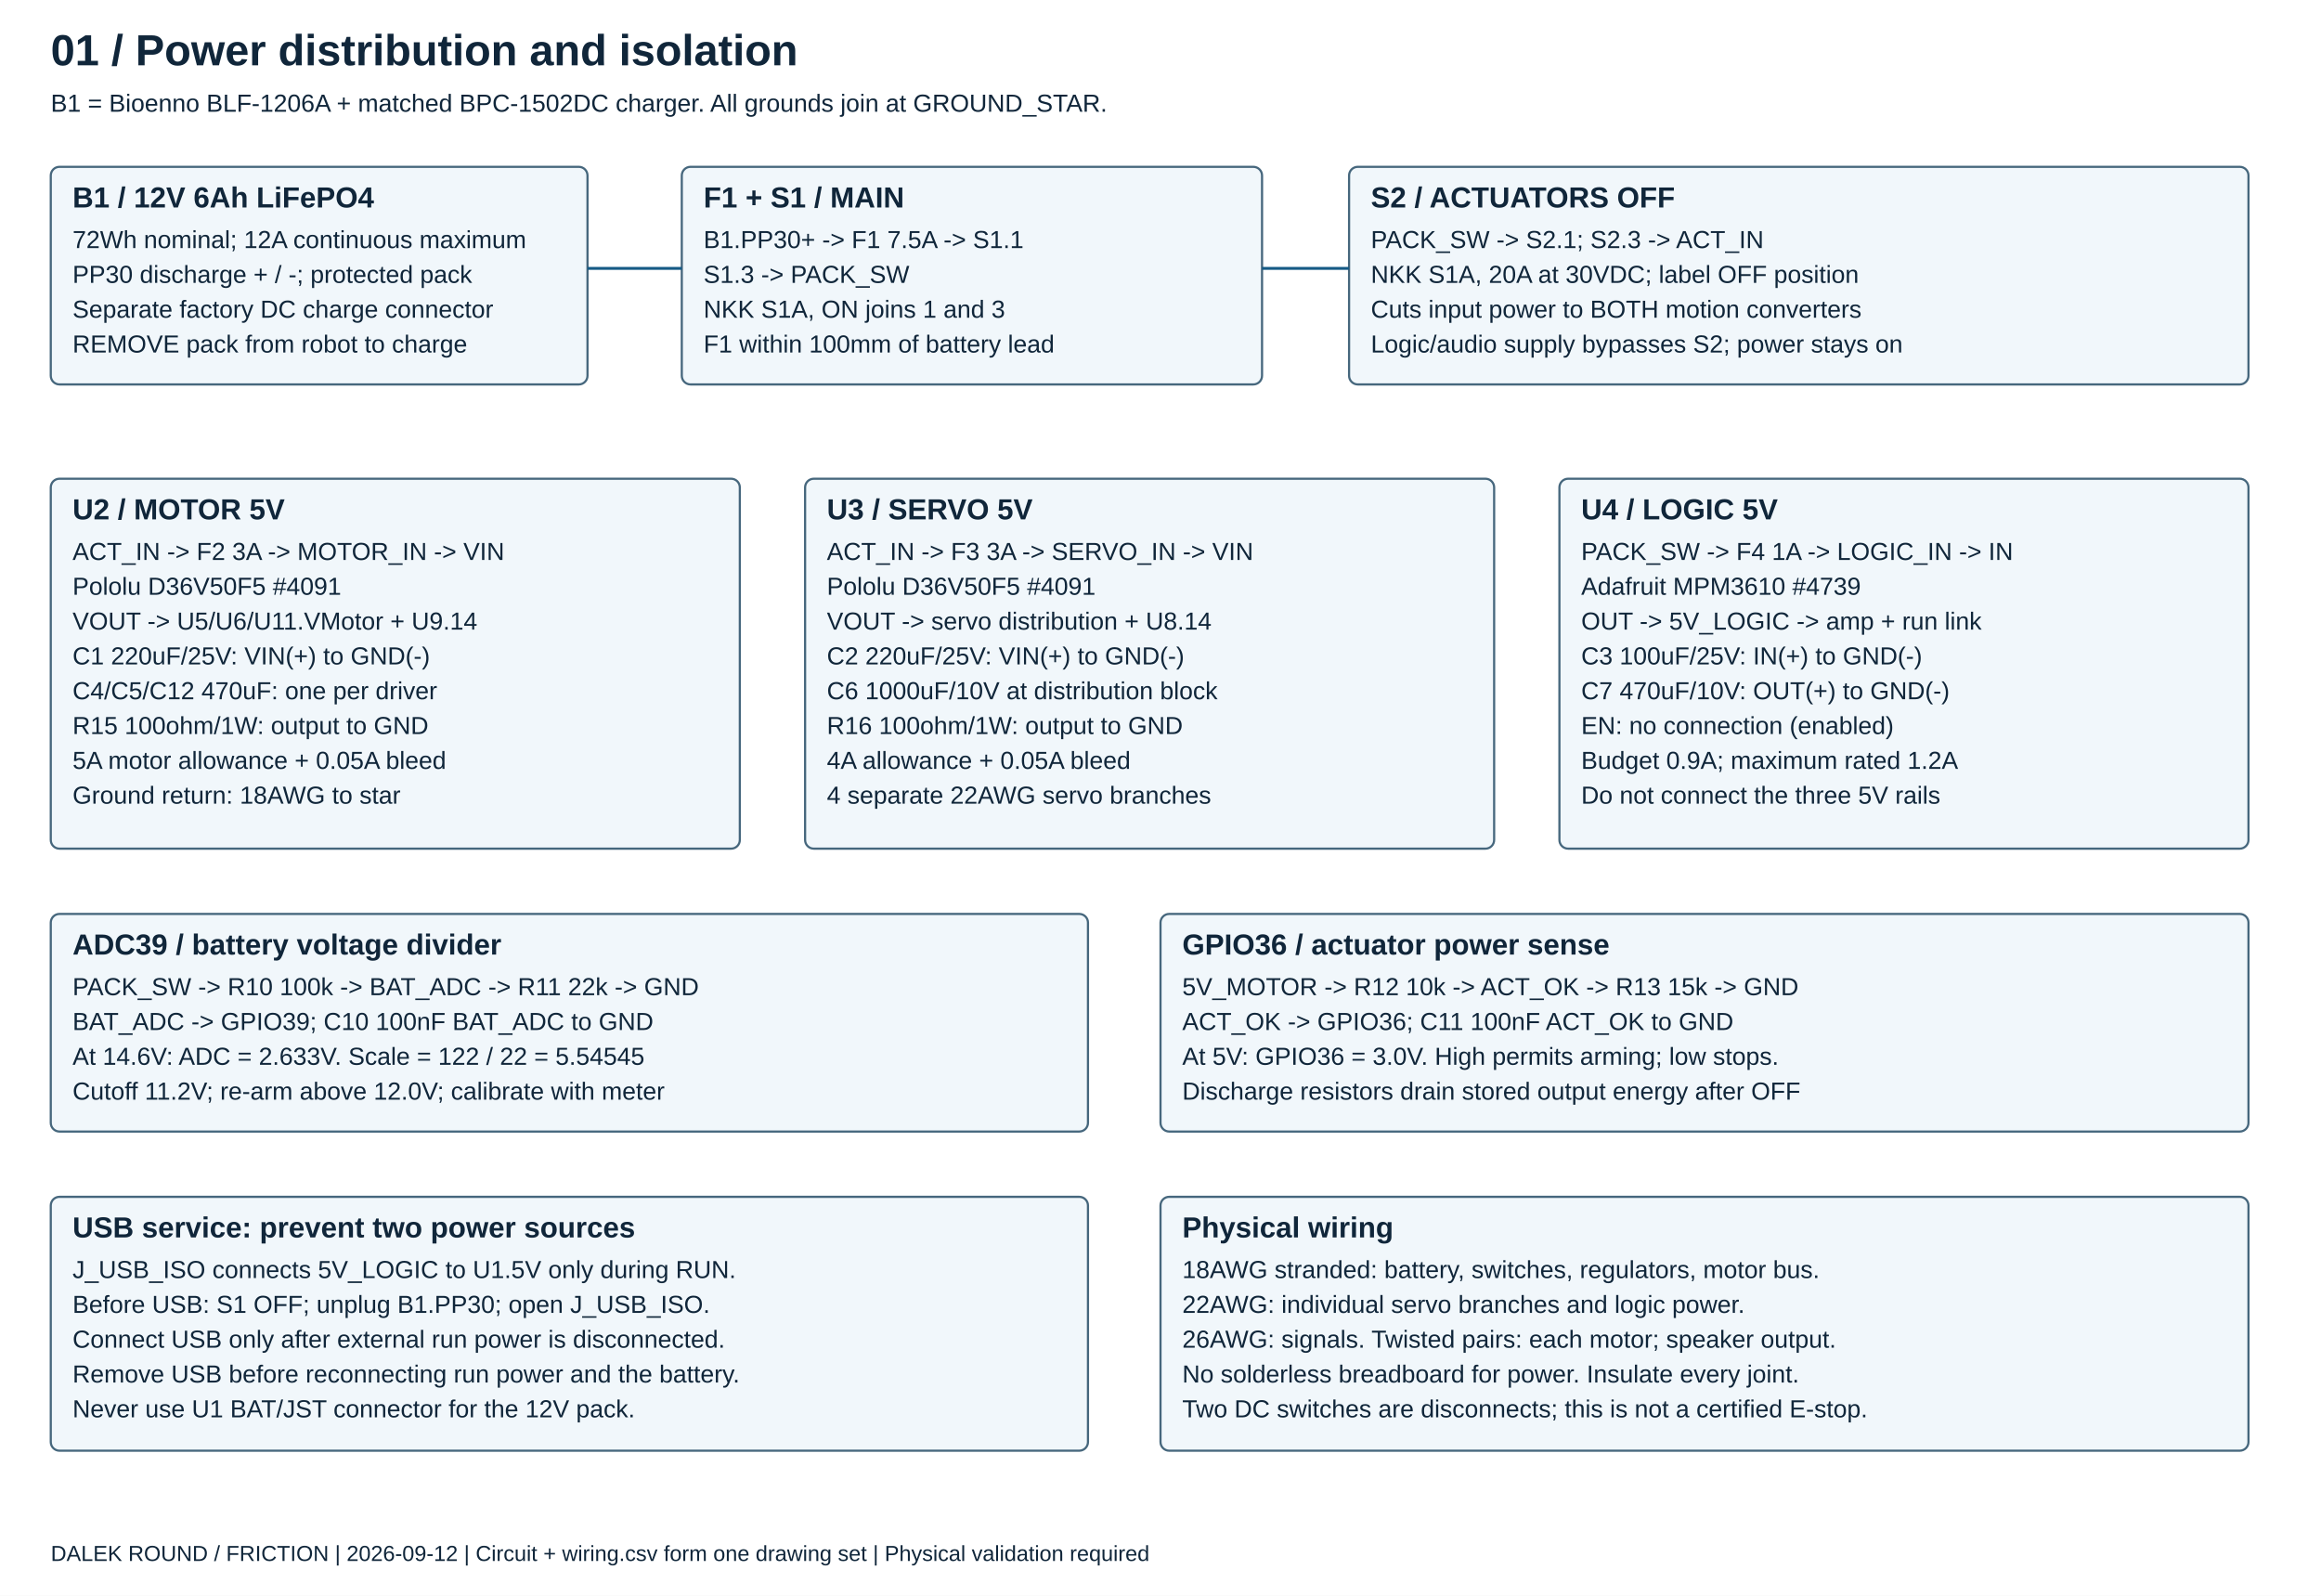
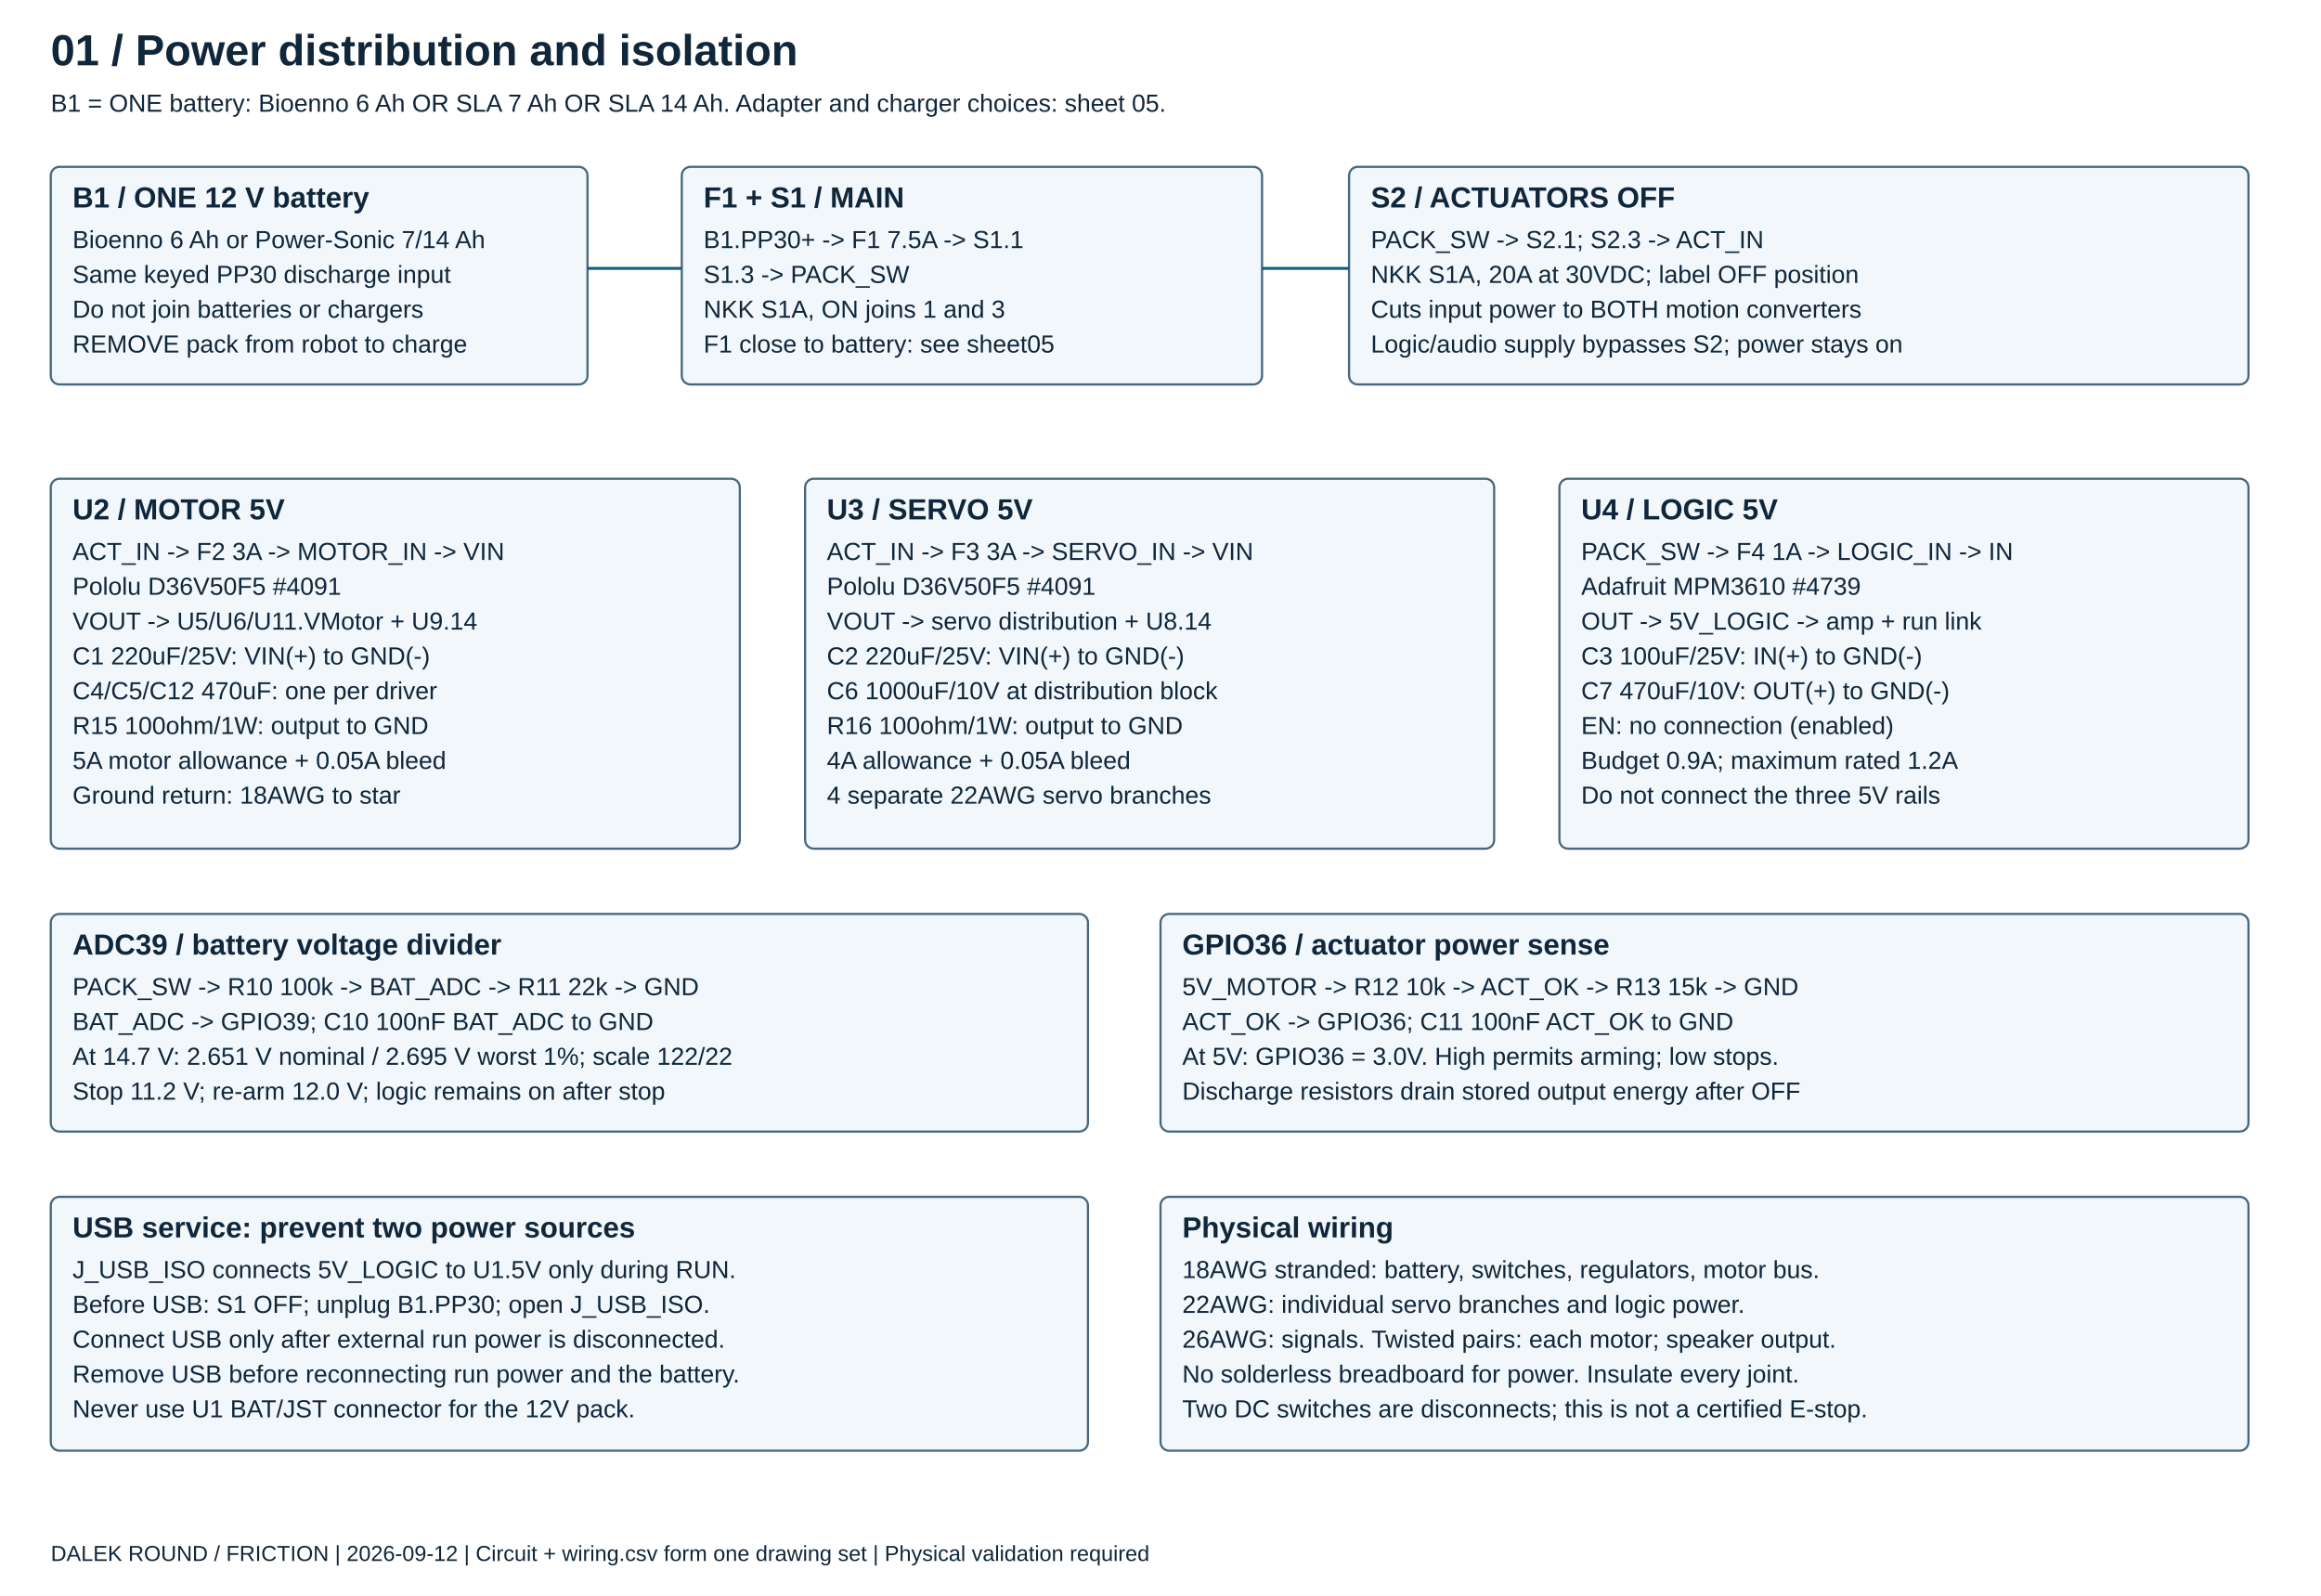
<svg xmlns="http://www.w3.org/2000/svg" width="1600" height="1100" viewBox="0 0 1600 1100">
  <style>text{font-family:Arial,sans-serif;fill:#10263a} .title{font-size:30px;font-weight:bold} .head{font-size:20px;font-weight:bold} .body{font-size:17px} .small{font-size:15px} .net{font-family:monospace;font-size:16px;fill:#004879} .wire{stroke:#155a85;stroke-width:2;fill:none}</style>
  <rect width="1600" height="1100" fill="white" />
  <text x="35" y="45" font-family="Arial, sans-serif" font-size="30" font-weight="bold" fill="#10263a">01 / Power distribution and isolation</text>
-   <text x="35" y="77" font-family="Arial, sans-serif" font-size="17" font-weight="normal" fill="#10263a">B1 = Bioenno BLF-1206A + matched BPC-1502DC charger. All grounds join at GROUND_STAR.</text>
+   <text x="35" y="77" font-family="Arial, sans-serif" font-size="17" font-weight="normal" fill="#10263a">B1 = ONE battery: Bioenno 6 Ah OR SLA 7 Ah OR SLA 14 Ah. Adapter and charger choices: sheet 05.</text>
  <rect x="35" y="115" width="370" height="150" rx="6" fill="#f1f7fb" stroke="#46677d" stroke-width="1.5" />
-   <text x="50" y="143" font-family="Arial, sans-serif" font-size="20" font-weight="bold" fill="#10263a">B1 / 12V 6Ah LiFePO4</text>
-   <text x="50" y="171" font-family="Arial, sans-serif" font-size="17" font-weight="normal" fill="#10263a">72Wh nominal; 12A continuous maximum</text>
-   <text x="50" y="195" font-family="Arial, sans-serif" font-size="17" font-weight="normal" fill="#10263a">PP30 discharge + / -; protected pack</text>
-   <text x="50" y="219" font-family="Arial, sans-serif" font-size="17" font-weight="normal" fill="#10263a">Separate factory DC charge connector</text>
+   <text x="50" y="143" font-family="Arial, sans-serif" font-size="20" font-weight="bold" fill="#10263a">B1 / ONE 12 V battery</text>
+   <text x="50" y="171" font-family="Arial, sans-serif" font-size="17" font-weight="normal" fill="#10263a">Bioenno 6 Ah or Power-Sonic 7/14 Ah</text>
+   <text x="50" y="195" font-family="Arial, sans-serif" font-size="17" font-weight="normal" fill="#10263a">Same keyed PP30 discharge input</text>
+   <text x="50" y="219" font-family="Arial, sans-serif" font-size="17" font-weight="normal" fill="#10263a">Do not join batteries or chargers</text>
  <text x="50" y="243" font-family="Arial, sans-serif" font-size="17" font-weight="normal" fill="#10263a">REMOVE pack from robot to charge</text>
  <rect x="470" y="115" width="400" height="150" rx="6" fill="#f1f7fb" stroke="#46677d" stroke-width="1.5" />
  <text x="485" y="143" font-family="Arial, sans-serif" font-size="20" font-weight="bold" fill="#10263a">F1 + S1 / MAIN</text>
  <text x="485" y="171" font-family="Arial, sans-serif" font-size="17" font-weight="normal" fill="#10263a">B1.PP30+ -&gt; F1 7.5A -&gt; S1.1</text>
  <text x="485" y="195" font-family="Arial, sans-serif" font-size="17" font-weight="normal" fill="#10263a">S1.3 -&gt; PACK_SW</text>
  <text x="485" y="219" font-family="Arial, sans-serif" font-size="17" font-weight="normal" fill="#10263a">NKK S1A, ON joins 1 and 3</text>
-   <text x="485" y="243" font-family="Arial, sans-serif" font-size="17" font-weight="normal" fill="#10263a">F1 within 100mm of battery lead</text>
+   <text x="485" y="243" font-family="Arial, sans-serif" font-size="17" font-weight="normal" fill="#10263a">F1 close to battery: see sheet05</text>
  <path d="M405,185 L470,185" stroke="#155a85" stroke-width="2" fill="none" />
  <rect x="930" y="115" width="620" height="150" rx="6" fill="#f1f7fb" stroke="#46677d" stroke-width="1.5" />
  <text x="945" y="143" font-family="Arial, sans-serif" font-size="20" font-weight="bold" fill="#10263a">S2 / ACTUATORS OFF</text>
  <text x="945" y="171" font-family="Arial, sans-serif" font-size="17" font-weight="normal" fill="#10263a">PACK_SW -&gt; S2.1; S2.3 -&gt; ACT_IN</text>
  <text x="945" y="195" font-family="Arial, sans-serif" font-size="17" font-weight="normal" fill="#10263a">NKK S1A, 20A at 30VDC; label OFF position</text>
  <text x="945" y="219" font-family="Arial, sans-serif" font-size="17" font-weight="normal" fill="#10263a">Cuts input power to BOTH motion converters</text>
  <text x="945" y="243" font-family="Arial, sans-serif" font-size="17" font-weight="normal" fill="#10263a">Logic/audio supply bypasses S2; power stays on</text>
  <path d="M870,185 L930,185" stroke="#155a85" stroke-width="2" fill="none" />
  <rect x="35" y="330" width="475" height="255" rx="6" fill="#f1f7fb" stroke="#46677d" stroke-width="1.5" />
  <text x="50" y="358" font-family="Arial, sans-serif" font-size="20" font-weight="bold" fill="#10263a">U2 / MOTOR 5V</text>
  <text x="50" y="386" font-family="Arial, sans-serif" font-size="17" font-weight="normal" fill="#10263a">ACT_IN -&gt; F2 3A -&gt; MOTOR_IN -&gt; VIN</text>
  <text x="50" y="410" font-family="Arial, sans-serif" font-size="17" font-weight="normal" fill="#10263a">Pololu D36V50F5 #4091</text>
  <text x="50" y="434" font-family="Arial, sans-serif" font-size="17" font-weight="normal" fill="#10263a">VOUT -&gt; U5/U6/U11.VMotor + U9.14</text>
  <text x="50" y="458" font-family="Arial, sans-serif" font-size="17" font-weight="normal" fill="#10263a">C1 220uF/25V: VIN(+) to GND(-)</text>
  <text x="50" y="482" font-family="Arial, sans-serif" font-size="17" font-weight="normal" fill="#10263a">C4/C5/C12 470uF: one per driver</text>
  <text x="50" y="506" font-family="Arial, sans-serif" font-size="17" font-weight="normal" fill="#10263a">R15 100ohm/1W: output to GND</text>
  <text x="50" y="530" font-family="Arial, sans-serif" font-size="17" font-weight="normal" fill="#10263a">5A motor allowance + 0.05A bleed</text>
  <text x="50" y="554" font-family="Arial, sans-serif" font-size="17" font-weight="normal" fill="#10263a">Ground return: 18AWG to star</text>
  <rect x="555" y="330" width="475" height="255" rx="6" fill="#f1f7fb" stroke="#46677d" stroke-width="1.5" />
  <text x="570" y="358" font-family="Arial, sans-serif" font-size="20" font-weight="bold" fill="#10263a">U3 / SERVO 5V</text>
  <text x="570" y="386" font-family="Arial, sans-serif" font-size="17" font-weight="normal" fill="#10263a">ACT_IN -&gt; F3 3A -&gt; SERVO_IN -&gt; VIN</text>
  <text x="570" y="410" font-family="Arial, sans-serif" font-size="17" font-weight="normal" fill="#10263a">Pololu D36V50F5 #4091</text>
  <text x="570" y="434" font-family="Arial, sans-serif" font-size="17" font-weight="normal" fill="#10263a">VOUT -&gt; servo distribution + U8.14</text>
  <text x="570" y="458" font-family="Arial, sans-serif" font-size="17" font-weight="normal" fill="#10263a">C2 220uF/25V: VIN(+) to GND(-)</text>
  <text x="570" y="482" font-family="Arial, sans-serif" font-size="17" font-weight="normal" fill="#10263a">C6 1000uF/10V at distribution block</text>
  <text x="570" y="506" font-family="Arial, sans-serif" font-size="17" font-weight="normal" fill="#10263a">R16 100ohm/1W: output to GND</text>
  <text x="570" y="530" font-family="Arial, sans-serif" font-size="17" font-weight="normal" fill="#10263a">4A allowance + 0.05A bleed</text>
  <text x="570" y="554" font-family="Arial, sans-serif" font-size="17" font-weight="normal" fill="#10263a">4 separate 22AWG servo branches</text>
  <rect x="1075" y="330" width="475" height="255" rx="6" fill="#f1f7fb" stroke="#46677d" stroke-width="1.5" />
  <text x="1090" y="358" font-family="Arial, sans-serif" font-size="20" font-weight="bold" fill="#10263a">U4 / LOGIC 5V</text>
  <text x="1090" y="386" font-family="Arial, sans-serif" font-size="17" font-weight="normal" fill="#10263a">PACK_SW -&gt; F4 1A -&gt; LOGIC_IN -&gt; IN</text>
  <text x="1090" y="410" font-family="Arial, sans-serif" font-size="17" font-weight="normal" fill="#10263a">Adafruit MPM3610 #4739</text>
  <text x="1090" y="434" font-family="Arial, sans-serif" font-size="17" font-weight="normal" fill="#10263a">OUT -&gt; 5V_LOGIC -&gt; amp + run link</text>
  <text x="1090" y="458" font-family="Arial, sans-serif" font-size="17" font-weight="normal" fill="#10263a">C3 100uF/25V: IN(+) to GND(-)</text>
  <text x="1090" y="482" font-family="Arial, sans-serif" font-size="17" font-weight="normal" fill="#10263a">C7 470uF/10V: OUT(+) to GND(-)</text>
  <text x="1090" y="506" font-family="Arial, sans-serif" font-size="17" font-weight="normal" fill="#10263a">EN: no connection (enabled)</text>
  <text x="1090" y="530" font-family="Arial, sans-serif" font-size="17" font-weight="normal" fill="#10263a">Budget 0.9A; maximum rated 1.2A</text>
  <text x="1090" y="554" font-family="Arial, sans-serif" font-size="17" font-weight="normal" fill="#10263a">Do not connect the three 5V rails</text>
  <rect x="35" y="630" width="715" height="150" rx="6" fill="#f1f7fb" stroke="#46677d" stroke-width="1.5" />
  <text x="50" y="658" font-family="Arial, sans-serif" font-size="20" font-weight="bold" fill="#10263a">ADC39 / battery voltage divider</text>
  <text x="50" y="686" font-family="Arial, sans-serif" font-size="17" font-weight="normal" fill="#10263a">PACK_SW -&gt; R10 100k -&gt; BAT_ADC -&gt; R11 22k -&gt; GND</text>
  <text x="50" y="710" font-family="Arial, sans-serif" font-size="17" font-weight="normal" fill="#10263a">BAT_ADC -&gt; GPIO39; C10 100nF BAT_ADC to GND</text>
-   <text x="50" y="734" font-family="Arial, sans-serif" font-size="17" font-weight="normal" fill="#10263a">At 14.6V: ADC = 2.633V. Scale = 122 / 22 = 5.54545</text>
-   <text x="50" y="758" font-family="Arial, sans-serif" font-size="17" font-weight="normal" fill="#10263a">Cutoff 11.2V; re-arm above 12.0V; calibrate with meter</text>
+   <text x="50" y="734" font-family="Arial, sans-serif" font-size="17" font-weight="normal" fill="#10263a">At 14.7 V: 2.651 V nominal / 2.695 V worst 1%; scale 122/22</text>
+   <text x="50" y="758" font-family="Arial, sans-serif" font-size="17" font-weight="normal" fill="#10263a">Stop 11.2 V; re-arm 12.0 V; logic remains on after stop</text>
  <rect x="800" y="630" width="750" height="150" rx="6" fill="#f1f7fb" stroke="#46677d" stroke-width="1.5" />
  <text x="815" y="658" font-family="Arial, sans-serif" font-size="20" font-weight="bold" fill="#10263a">GPIO36 / actuator power sense</text>
  <text x="815" y="686" font-family="Arial, sans-serif" font-size="17" font-weight="normal" fill="#10263a">5V_MOTOR -&gt; R12 10k -&gt; ACT_OK -&gt; R13 15k -&gt; GND</text>
  <text x="815" y="710" font-family="Arial, sans-serif" font-size="17" font-weight="normal" fill="#10263a">ACT_OK -&gt; GPIO36; C11 100nF ACT_OK to GND</text>
  <text x="815" y="734" font-family="Arial, sans-serif" font-size="17" font-weight="normal" fill="#10263a">At 5V: GPIO36 = 3.0V. High permits arming; low stops.</text>
  <text x="815" y="758" font-family="Arial, sans-serif" font-size="17" font-weight="normal" fill="#10263a">Discharge resistors drain stored output energy after OFF</text>
  <rect x="35" y="825" width="715" height="175" rx="6" fill="#f1f7fb" stroke="#46677d" stroke-width="1.5" />
  <text x="50" y="853" font-family="Arial, sans-serif" font-size="20" font-weight="bold" fill="#10263a">USB service: prevent two power sources</text>
  <text x="50" y="881" font-family="Arial, sans-serif" font-size="17" font-weight="normal" fill="#10263a">J_USB_ISO connects 5V_LOGIC to U1.5V only during RUN.</text>
  <text x="50" y="905" font-family="Arial, sans-serif" font-size="17" font-weight="normal" fill="#10263a">Before USB: S1 OFF; unplug B1.PP30; open J_USB_ISO.</text>
  <text x="50" y="929" font-family="Arial, sans-serif" font-size="17" font-weight="normal" fill="#10263a">Connect USB only after external run power is disconnected.</text>
  <text x="50" y="953" font-family="Arial, sans-serif" font-size="17" font-weight="normal" fill="#10263a">Remove USB before reconnecting run power and the battery.</text>
  <text x="50" y="977" font-family="Arial, sans-serif" font-size="17" font-weight="normal" fill="#10263a">Never use U1 BAT/JST connector for the 12V pack.</text>
  <rect x="800" y="825" width="750" height="175" rx="6" fill="#f1f7fb" stroke="#46677d" stroke-width="1.5" />
  <text x="815" y="853" font-family="Arial, sans-serif" font-size="20" font-weight="bold" fill="#10263a">Physical wiring</text>
  <text x="815" y="881" font-family="Arial, sans-serif" font-size="17" font-weight="normal" fill="#10263a">18AWG stranded: battery, switches, regulators, motor bus.</text>
  <text x="815" y="905" font-family="Arial, sans-serif" font-size="17" font-weight="normal" fill="#10263a">22AWG: individual servo branches and logic power.</text>
  <text x="815" y="929" font-family="Arial, sans-serif" font-size="17" font-weight="normal" fill="#10263a">26AWG: signals. Twisted pairs: each motor; speaker output.</text>
  <text x="815" y="953" font-family="Arial, sans-serif" font-size="17" font-weight="normal" fill="#10263a">No solderless breadboard for power. Insulate every joint.</text>
  <text x="815" y="977" font-family="Arial, sans-serif" font-size="17" font-weight="normal" fill="#10263a">Two DC switches are disconnects; this is not a certified E-stop.</text>
  <text x="35" y="1076" font-family="Arial, sans-serif" font-size="15" font-weight="normal" fill="#10263a">DALEK ROUND / FRICTION | 2026-09-12 | Circuit + wiring.csv form one drawing set | Physical validation required</text>
</svg>
